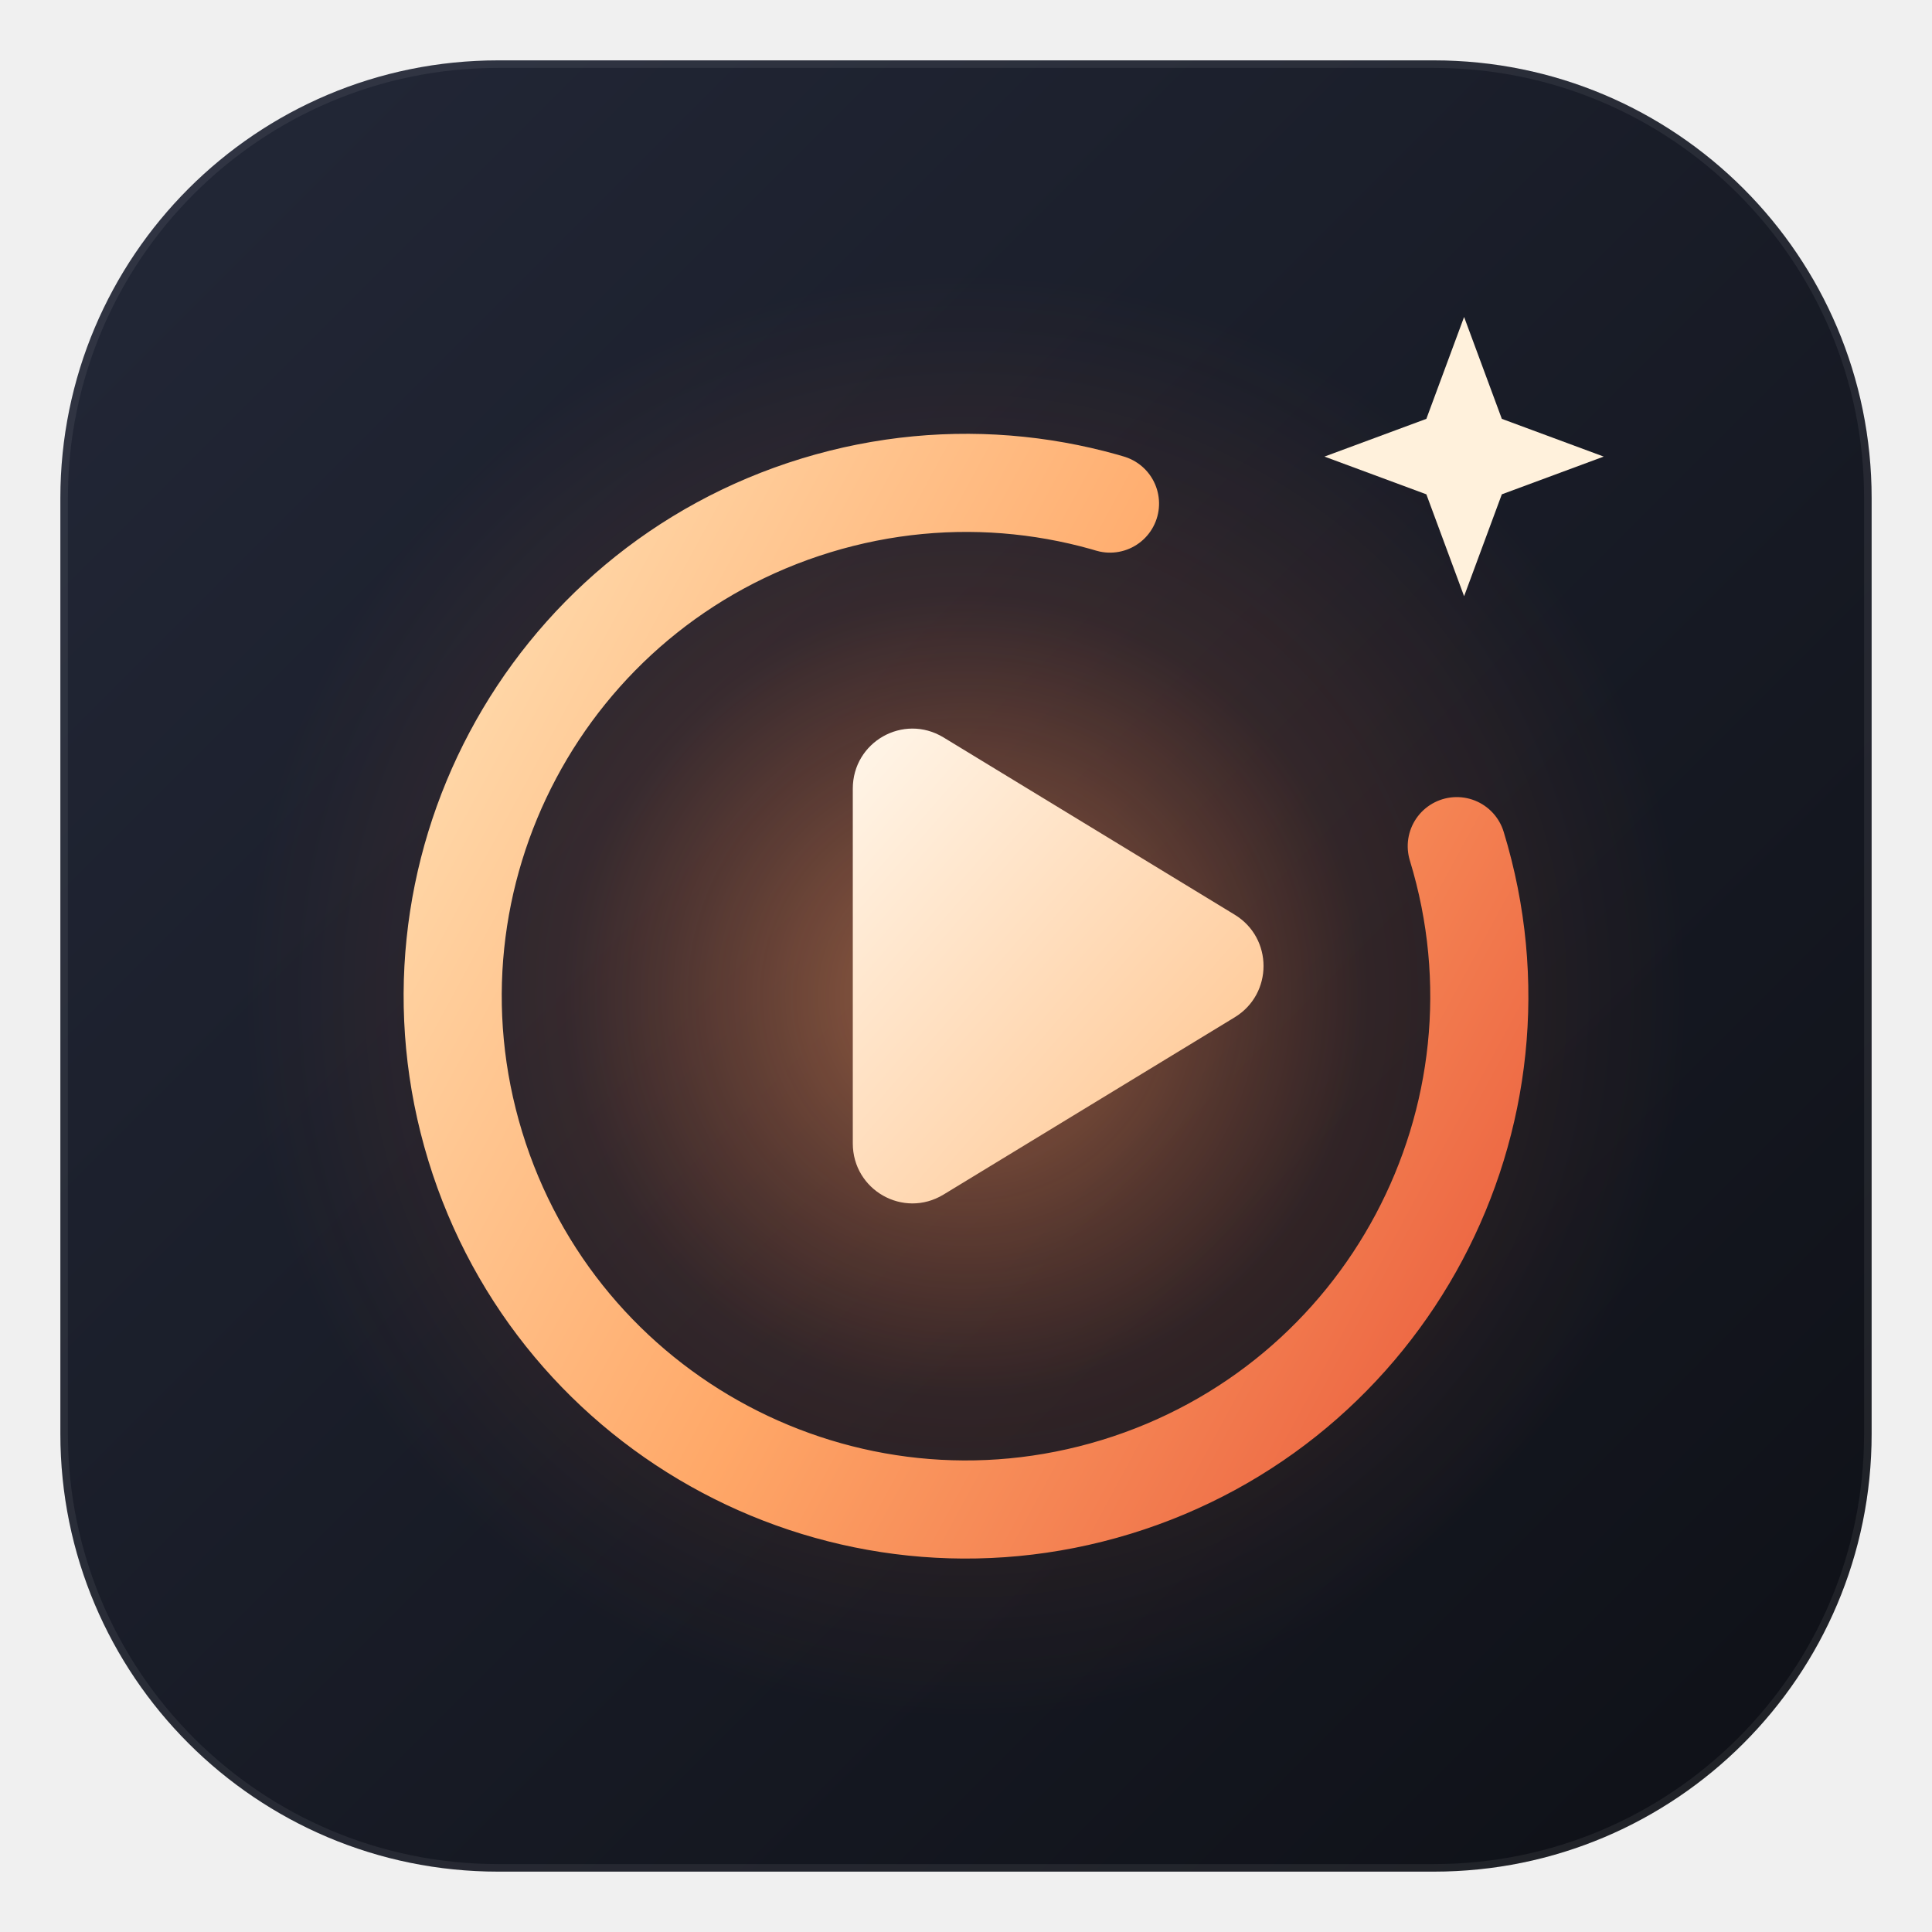
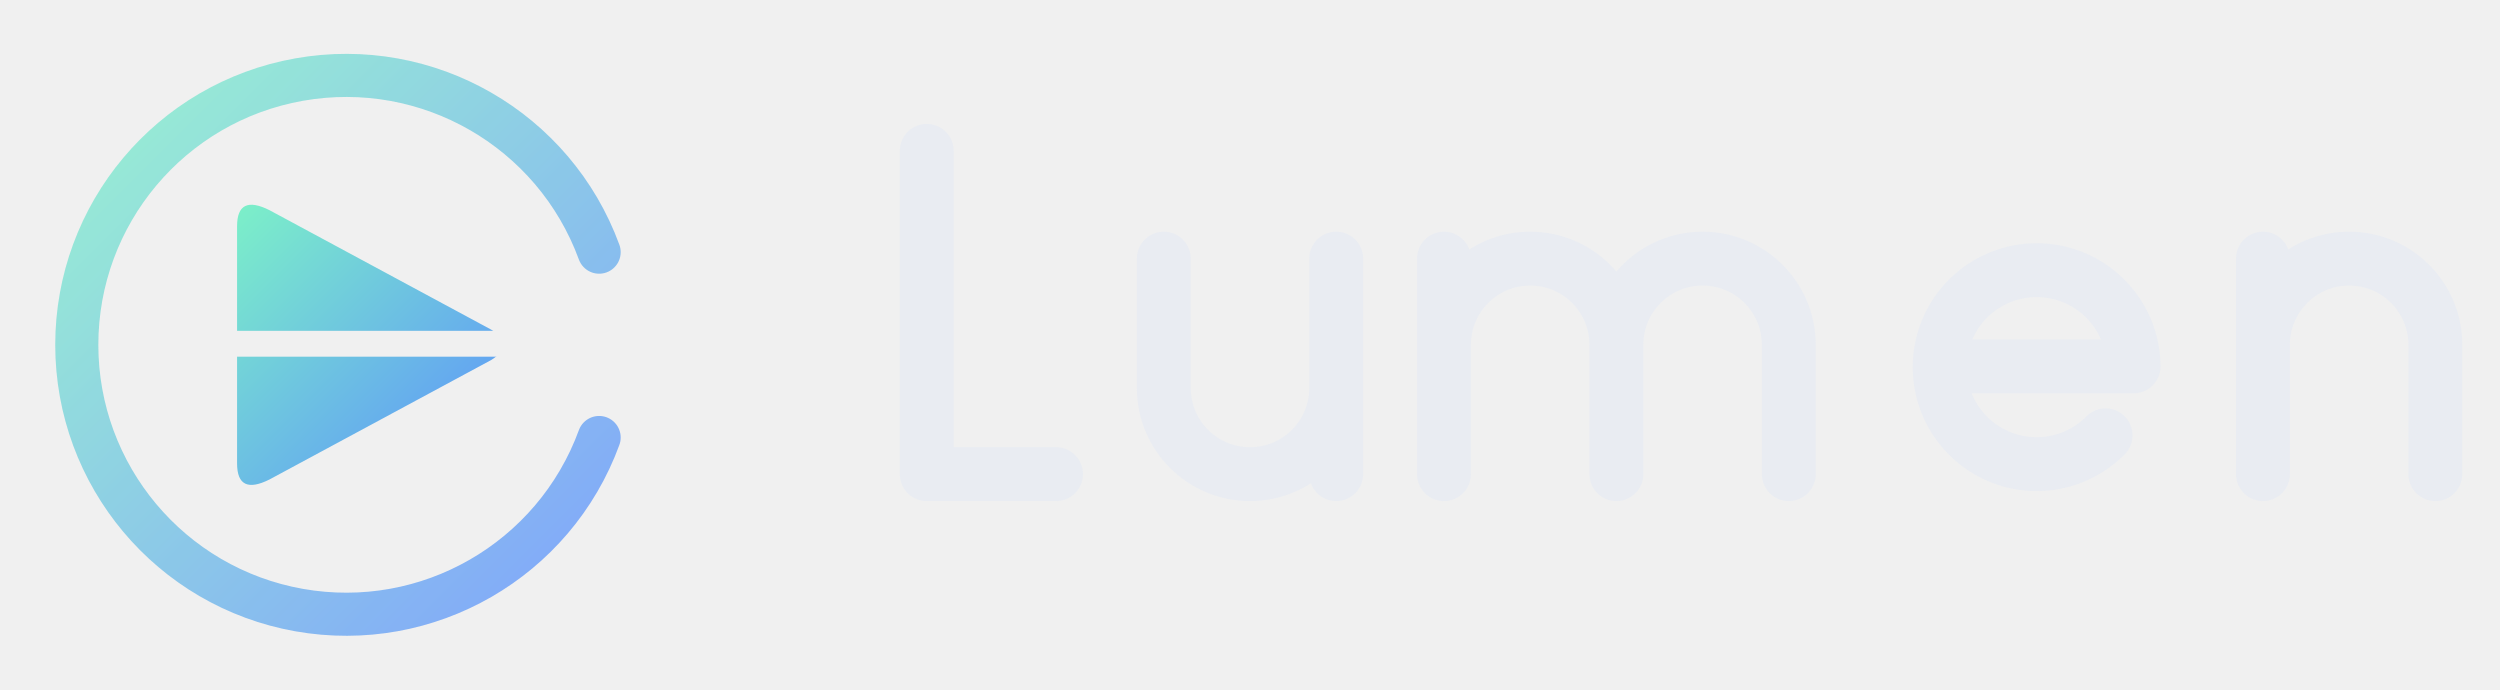
- <svg xmlns="http://www.w3.org/2000/svg" width="256" height="256" viewBox="0 0 256 256">
+ <svg xmlns="http://www.w3.org/2000/svg" viewBox="0 0 232 64" width="928" height="256">
  <defs>
-     <linearGradient id="tile" x1="0" y1="0" x2="1" y2="1">
-       <stop offset="0" stop-color="#232838" />
-       <stop offset="1" stop-color="#0e1016" />
+     <linearGradient id="g" x1="8" y1="8" x2="56" y2="56" gradientUnits="userSpaceOnUse">
+       <stop offset="0" stop-color="#7CF0C8" />
+       <stop offset="1" stop-color="#5B8CFF" />
    </linearGradient>
-     <radialGradient id="glow" cx=".5" cy=".5" r=".5">
-       <stop offset="0" stop-color="#ff9a5c" stop-opacity=".55" />
-       <stop offset=".55" stop-color="#ff7a45" stop-opacity=".12" />
-       <stop offset="1" stop-color="#ff7a45" stop-opacity="0" />
-     </radialGradient>
-     <linearGradient id="ring" x1="0" y1="0" x2="1" y2="1">
-       <stop offset="0" stop-color="#ffe3b8" />
-       <stop offset=".5" stop-color="#ffa868" />
-       <stop offset="1" stop-color="#e8573a" />
+     <linearGradient id="t" x1="22" y1="19" x2="48" y2="45" gradientUnits="userSpaceOnUse">
+       <stop offset="0" stop-color="#7CF0C8" />
+       <stop offset="1" stop-color="#5B8CFF" />
    </linearGradient>
-     <linearGradient id="play" x1="0" y1="0" x2="1" y2="1">
-       <stop offset="0" stop-color="#fff6ea" />
-       <stop offset="1" stop-color="#ffc188" />
-     </linearGradient>
+     <mask id="m" maskUnits="userSpaceOnUse" x="0" y="0" width="64" height="64">
+       <rect width="64" height="64" fill="#fff" />
+       <path d="M18 31.9 H52" stroke="#000" stroke-width="2.4" />
+     </mask>
  </defs>
-   <rect x="8" y="8" width="240" height="240" rx="58" fill="url(#tile)" />
-   <rect x="8.5" y="8.5" width="239" height="239" rx="57.5" fill="none" stroke="#ffffff" stroke-opacity=".07" />
-   <circle cx="128" cy="132" r="96" fill="url(#glow)" />
-   <circle cx="128" cy="132" r="68" fill="none" stroke="url(#ring)" stroke-width="13" stroke-linecap="round" stroke-dasharray="360 68" transform="rotate(-17 128 132)" />
-   <path d="M113 104.5c0-6.2 6.7-10 12-6.8l38.6 23.5c5.1 3.1 5.1 10.5 0 13.6L125 158.3c-5.3 3.2-12-.6-12-6.8Z" fill="url(#play)" />
-   <path d="M194 42l5 13.5L212.5 60.5 199 65.5 194 79l-5-13.5L175.5 60.5 189 55.5Z" fill="#fff1dc" />
+   <path d="M55.6 40.6 A25 25 0 1 1 55.6 23.4" fill="none" stroke="url(#g)" stroke-width="4" stroke-linecap="round" opacity=".75" />
+   <path mask="url(#m)" d="M25 19.5 L45.6 30.6 Q47.8 32 45.6 33.4 L25 44.5 Q22 46 22 43 V21 Q22 18 25 19.5Z" fill="url(#t)" />
+   <g fill="none" stroke="#E9ECF2" stroke-width="5" stroke-linecap="round" stroke-linejoin="round">
+     <path d="M86 14 V44 H98" />
+     <path d="M108 24 V36 A8 8 0 0 0 124 36 M124 24 V44" />
+     <path d="M134 44 V24 M134 32 A8 8 0 0 1 150 32 V44 M150 32 A8 8 0 0 1 166 32 V44" />
+     <path d="M180 34 H198 A9 9 0 1 0 195.4 40.4" />
+     <path d="M210 44 V24 M210 32 A8 8 0 0 1 226 32 V44" />
+   </g>
</svg>
